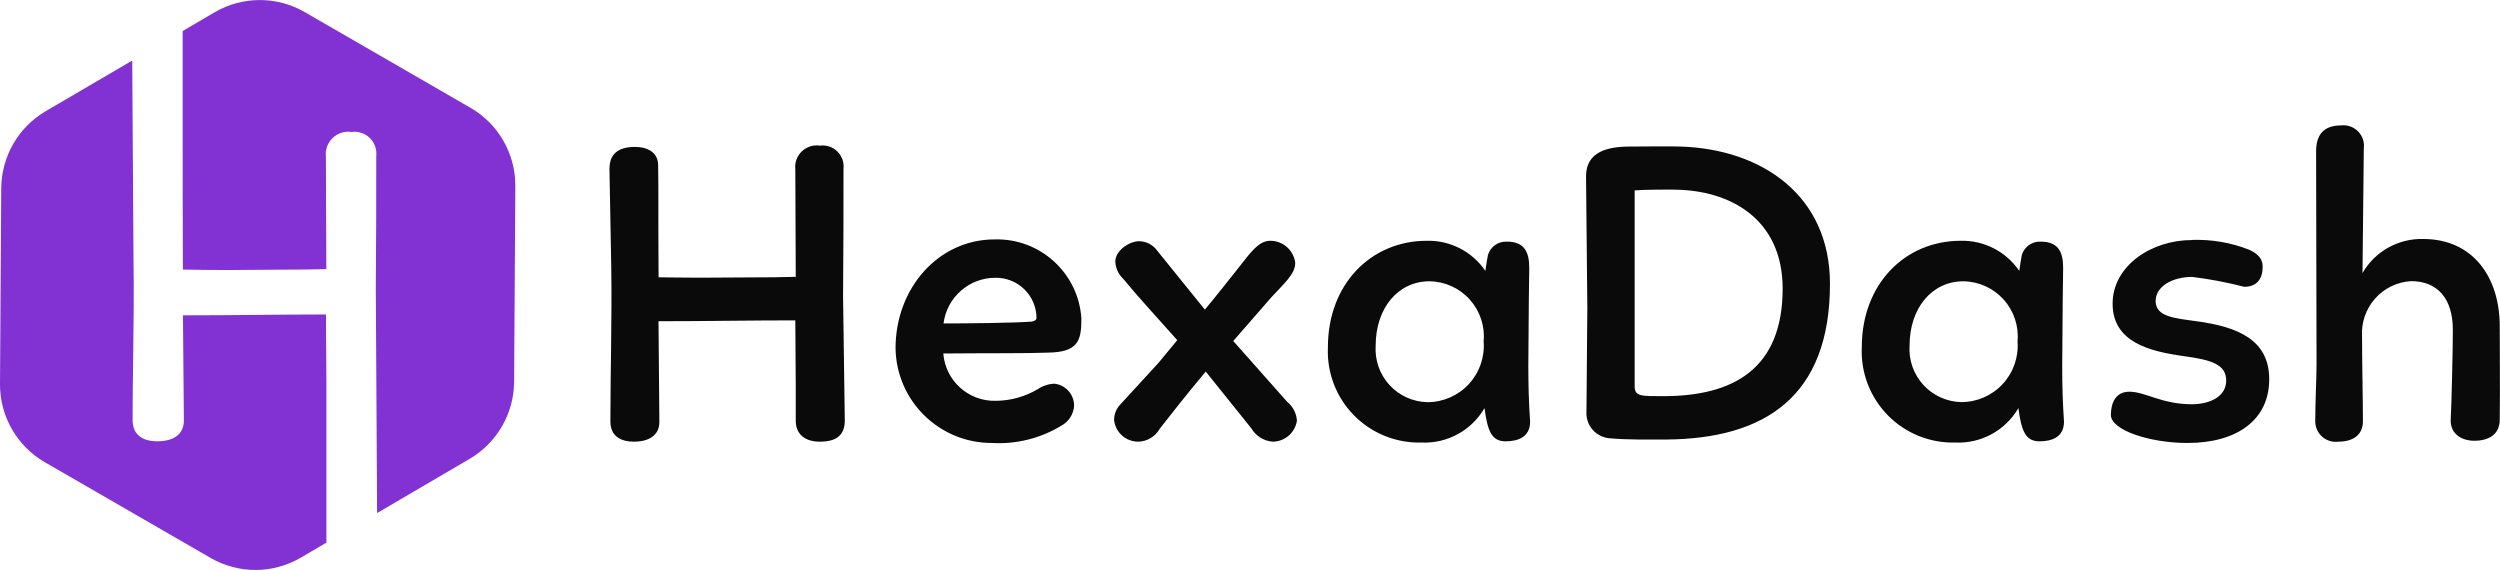
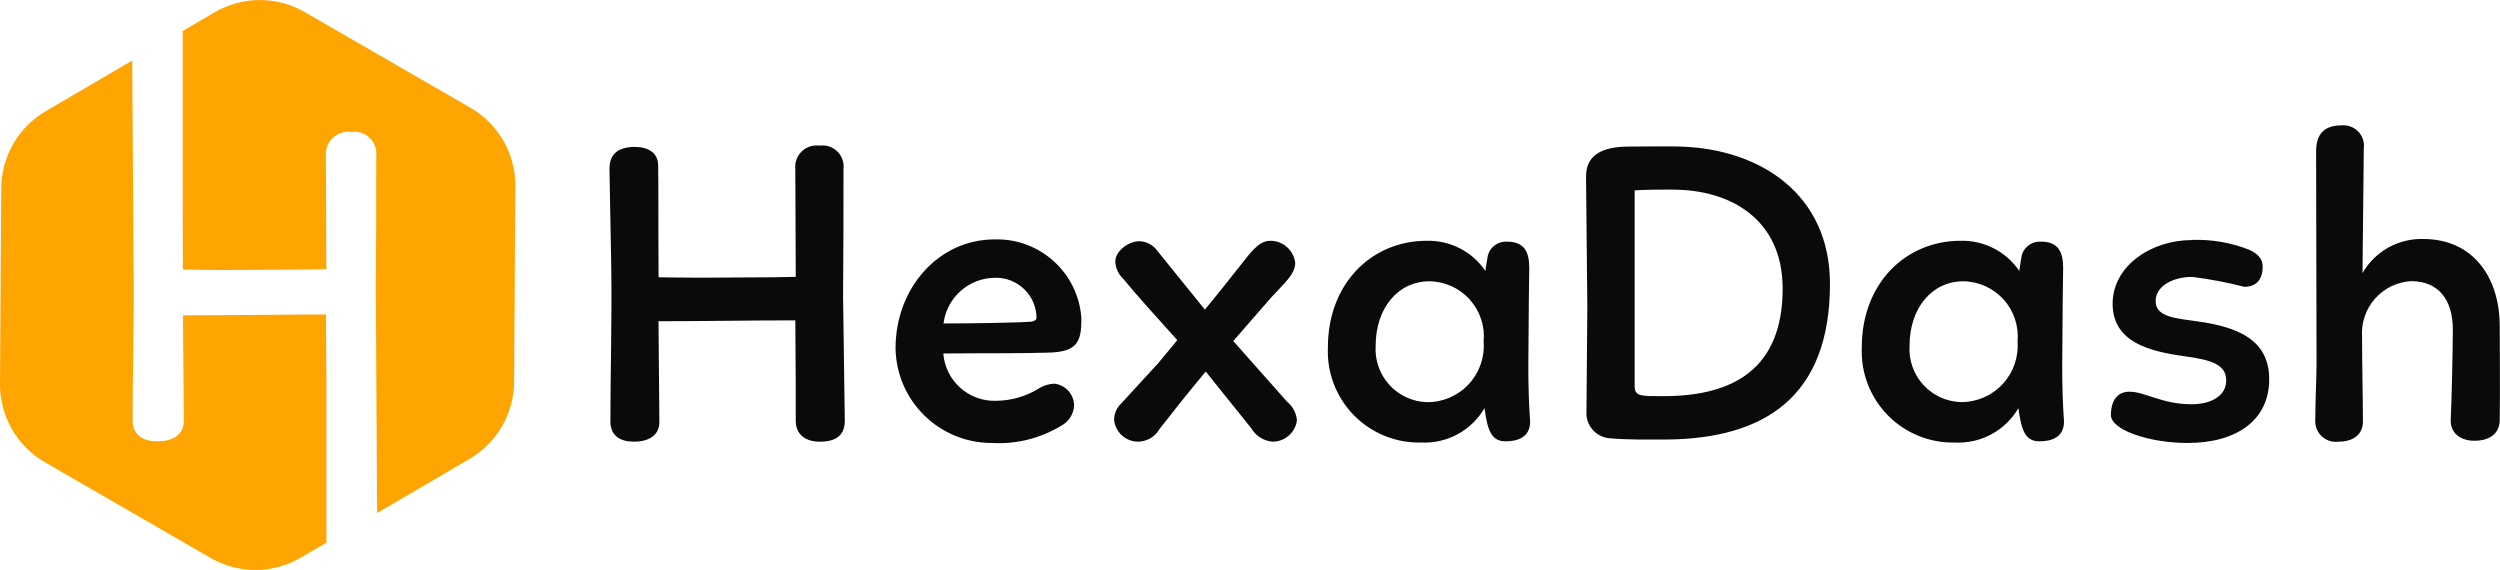
<svg xmlns="http://www.w3.org/2000/svg" width="139.467" height="31.797" viewBox="0 0 139.467 31.797">
  <g id="Logo_Dark" data-name="Logo Dark" transform="translate(-38 -30.203)">
-     <path id="Subtraction_14" data-name="Subtraction 14" d="M21.416,36.706a5.007,5.007,0,0,1-2.5-.67L9.663,30.694a5.009,5.009,0,0,1-2.5-4.361L7.232,15.4A5.022,5.022,0,0,1,9.7,11.119L14.54,8.287l.071,11.081c.03,1.792.006,3.622-.018,5.392-.016,1.178-.032,2.4-.032,3.589,0,.76.49,1.179,1.38,1.179.941,0,1.48-.421,1.48-1.154L17.37,22.5h.154c1.323,0,2.658-.012,3.948-.024,1.343-.012,2.612-.024,3.875-.024l.025,3.738v8.991l-1.429.837A5.006,5.006,0,0,1,21.416,36.706ZM28.2,33.524v0l-.072-12.5c.025-3.286.025-4.575.025-7.4a1.222,1.222,0,0,0-1.38-1.354,1.254,1.254,0,0,0-1.43,1.38c0,.691.005,1.633.011,2.631.007,1.17.014,2.5.014,3.64l-1.28.025c-.682,0-1.442.006-2.177.013s-1.477.013-2.137.013c-.976,0-1.567-.011-1.958-.019-.194,0-.334-.006-.45-.006-.013-1.994-.013-5.809-.013-9.174,0-1.491,0-2.925,0-4.134l1.779-1.042a5,5,0,0,1,5.027-.015l9.253,5.342a5.008,5.008,0,0,1,2.5,4.361l-.068,10.93A5.026,5.026,0,0,1,33.374,30.5l-5.168,3.027Z" transform="translate(30.837 25.294)" fill="#8231d3" />
+     <path id="Subtraction_14" data-name="Subtraction 14" d="M21.416,36.706a5.007,5.007,0,0,1-2.5-.67L9.663,30.694a5.009,5.009,0,0,1-2.5-4.361L7.232,15.4A5.022,5.022,0,0,1,9.7,11.119L14.54,8.287l.071,11.081c.03,1.792.006,3.622-.018,5.392-.016,1.178-.032,2.4-.032,3.589,0,.76.49,1.179,1.38,1.179.941,0,1.48-.421,1.48-1.154L17.37,22.5h.154c1.323,0,2.658-.012,3.948-.024,1.343-.012,2.612-.024,3.875-.024l.025,3.738v8.991l-1.429.837A5.006,5.006,0,0,1,21.416,36.706ZM28.2,33.524v0l-.072-12.5c.025-3.286.025-4.575.025-7.4a1.222,1.222,0,0,0-1.38-1.354,1.254,1.254,0,0,0-1.43,1.38c0,.691.005,1.633.011,2.631.007,1.17.014,2.5.014,3.64l-1.28.025c-.682,0-1.442.006-2.177.013s-1.477.013-2.137.013c-.976,0-1.567-.011-1.958-.019-.194,0-.334-.006-.45-.006-.013-1.994-.013-5.809-.013-9.174,0-1.491,0-2.925,0-4.134l1.779-1.042a5,5,0,0,1,5.027-.015l9.253,5.342a5.008,5.008,0,0,1,2.5,4.361l-.068,10.93A5.026,5.026,0,0,1,33.374,30.5l-5.168,3.027Z" transform="translate(30.837 25.294)" fill="#ffa502" />
    <path id="Path_99" data-name="Path 99" d="M14.88-8.016c.024-3.144.024-4.416.024-7.08a1.173,1.173,0,0,0-1.32-1.3,1.2,1.2,0,0,0-1.368,1.32c0,1.44.024,3.984.024,6l-1.224.024c-1.3,0-2.856.024-4.128.024-1.392,0-1.968-.024-2.3-.024-.024-3.816,0-4.752-.024-6.24,0-.72-.576-1.032-1.3-1.032-.912,0-1.416.384-1.416,1.224l.1,5.5C1.992-6.744,1.9-3.864,1.9-1.008,1.9-.192,2.472.12,3.216.12c.768,0,1.416-.312,1.416-1.1L4.584-6.6c2.592,0,5.184-.048,7.632-.048l.024,3.576v2.016c0,.792.552,1.176,1.344,1.176.888,0,1.392-.336,1.392-1.176ZM20.472-4.8c2.856-.024,4.488,0,5.832-.048,1.68-.024,1.872-.648,1.872-1.9a4.716,4.716,0,0,0-4.848-4.416c-3.12,0-5.52,2.712-5.52,6.072A5.363,5.363,0,0,0,23.184.192a6.69,6.69,0,0,0,3.864-.96,1.358,1.358,0,0,0,.72-1.1,1.235,1.235,0,0,0-1.1-1.248,1.815,1.815,0,0,0-.936.312A4.656,4.656,0,0,1,23.4-2.16,2.861,2.861,0,0,1,20.472-4.8Zm2.9-4.224a2.258,2.258,0,0,1,2.3,2.232c0,.12-.12.192-.288.216-1.008.072-3.648.1-4.9.1A2.916,2.916,0,0,1,23.376-9.024Zm7.008,7.032A1.253,1.253,0,0,0,30-1.08,1.355,1.355,0,0,0,31.344.12a1.406,1.406,0,0,0,1.2-.72c.6-.768,1.464-1.872,2.568-3.192.576.72,1.968,2.448,2.544,3.168a1.516,1.516,0,0,0,1.2.744A1.375,1.375,0,0,0,40.2-1.056a1.487,1.487,0,0,0-.552-1.056l-3-3.384L38.76-7.92c.744-.816,1.344-1.3,1.344-1.944a1.4,1.4,0,0,0-1.368-1.224c-.432,0-.744.216-1.248.816-1.08,1.368-1.92,2.424-2.424,3.024-.5-.624-1.152-1.416-2.64-3.264a1.268,1.268,0,0,0-1.056-.552c-.576.024-1.3.552-1.3,1.128a1.382,1.382,0,0,0,.432.96c.744.912,1.848,2.112,2.616,2.976l.408.456L32.472-4.272ZM53.136-7.728l.024-1.848c0-.912-.288-1.464-1.248-1.464a1.047,1.047,0,0,0-1.056.744c-.048.216-.1.6-.144.888a3.839,3.839,0,0,0-3.264-1.68c-3.12,0-5.52,2.424-5.52,5.928A5.085,5.085,0,0,0,47.136.168a3.869,3.869,0,0,0,3.528-1.92C50.832-.5,51.048.1,51.84.1c.7,0,1.368-.24,1.368-1.1-.072-1.032-.1-2.04-.1-3.072Zm-8.544,2.5c0-2.136,1.272-3.6,3-3.6a3.074,3.074,0,0,1,3.024,3.36,3.145,3.145,0,0,1-3.144,3.384A2.956,2.956,0,0,1,44.592-5.232Zm11.736-9.456.072,7.32-.048,5.784A1.406,1.406,0,0,0,57.624-.072C58.68.024,59.856,0,60.816,0c5.472-.048,9.12-2.376,9.12-8.688,0-4.944-3.816-7.512-8.328-7.656-.336-.024-2.424,0-2.832,0C57.528-16.344,56.328-16.056,56.328-14.688Zm4.848.744c3.216,0,6.12,1.656,6.12,5.52,0,4.488-2.76,6-6.648,6-1.224,0-1.608.024-1.608-.552V-13.9C59.592-13.944,60.84-13.944,61.176-13.944ZM82.92-7.728l.024-1.848c0-.912-.288-1.464-1.248-1.464a1.047,1.047,0,0,0-1.056.744c-.048.216-.1.6-.144.888a3.839,3.839,0,0,0-3.264-1.68c-3.12,0-5.52,2.424-5.52,5.928A5.085,5.085,0,0,0,76.92.168a3.869,3.869,0,0,0,3.528-1.92C80.616-.5,80.832.1,81.624.1c.7,0,1.368-.24,1.368-1.1-.072-1.032-.1-2.04-.1-3.072Zm-8.544,2.5c0-2.136,1.272-3.6,3-3.6A3.074,3.074,0,0,1,80.4-5.472a3.145,3.145,0,0,1-3.144,3.384A2.956,2.956,0,0,1,74.376-5.232Zm15.744-5.9c-2.256,0-4.416,1.44-4.416,3.552,0,2.16,2.088,2.664,4.008,2.928C91.2-4.44,92.04-4.2,92.04-3.288c0,.864-.864,1.32-1.92,1.32-1.68,0-2.592-.7-3.48-.7-.768,0-1.032.624-1.032,1.3,0,.84,2.16,1.56,4.272,1.56,2.784,0,4.56-1.3,4.56-3.552,0-2.208-1.752-2.928-4.056-3.24-1.2-.168-2.28-.24-2.28-1.128,0-.816.936-1.344,2.04-1.344a22.584,22.584,0,0,1,2.9.552c.72,0,1.032-.456,1.032-1.128,0-.48-.336-.744-.744-.936A7.994,7.994,0,0,0,90.12-11.136Zm6.936-4.944L97.08-4.2c0,.768-.072,2.136-.072,3.192A1.145,1.145,0,0,0,98.3.12c.816,0,1.368-.384,1.368-1.128,0-1.1-.048-3.264-.048-4.728a2.907,2.907,0,0,1,2.736-3.1c1.464,0,2.328.96,2.328,2.712,0,1.08-.072,4.152-.12,5.064,0,.768.624,1.128,1.32,1.128.816,0,1.392-.36,1.416-1.128.024-1.944,0-3.624,0-5.256,0-2.736-1.488-4.872-4.272-4.872a3.8,3.8,0,0,0-3.384,1.9c.048-5.088.072-6.192.072-6.936a1.148,1.148,0,0,0-1.272-1.3C97.512-17.52,97.056-17.04,97.056-16.08Z" transform="translate(70.152 54.723)" fill="#0a0a0a" />
  </g>
</svg>
